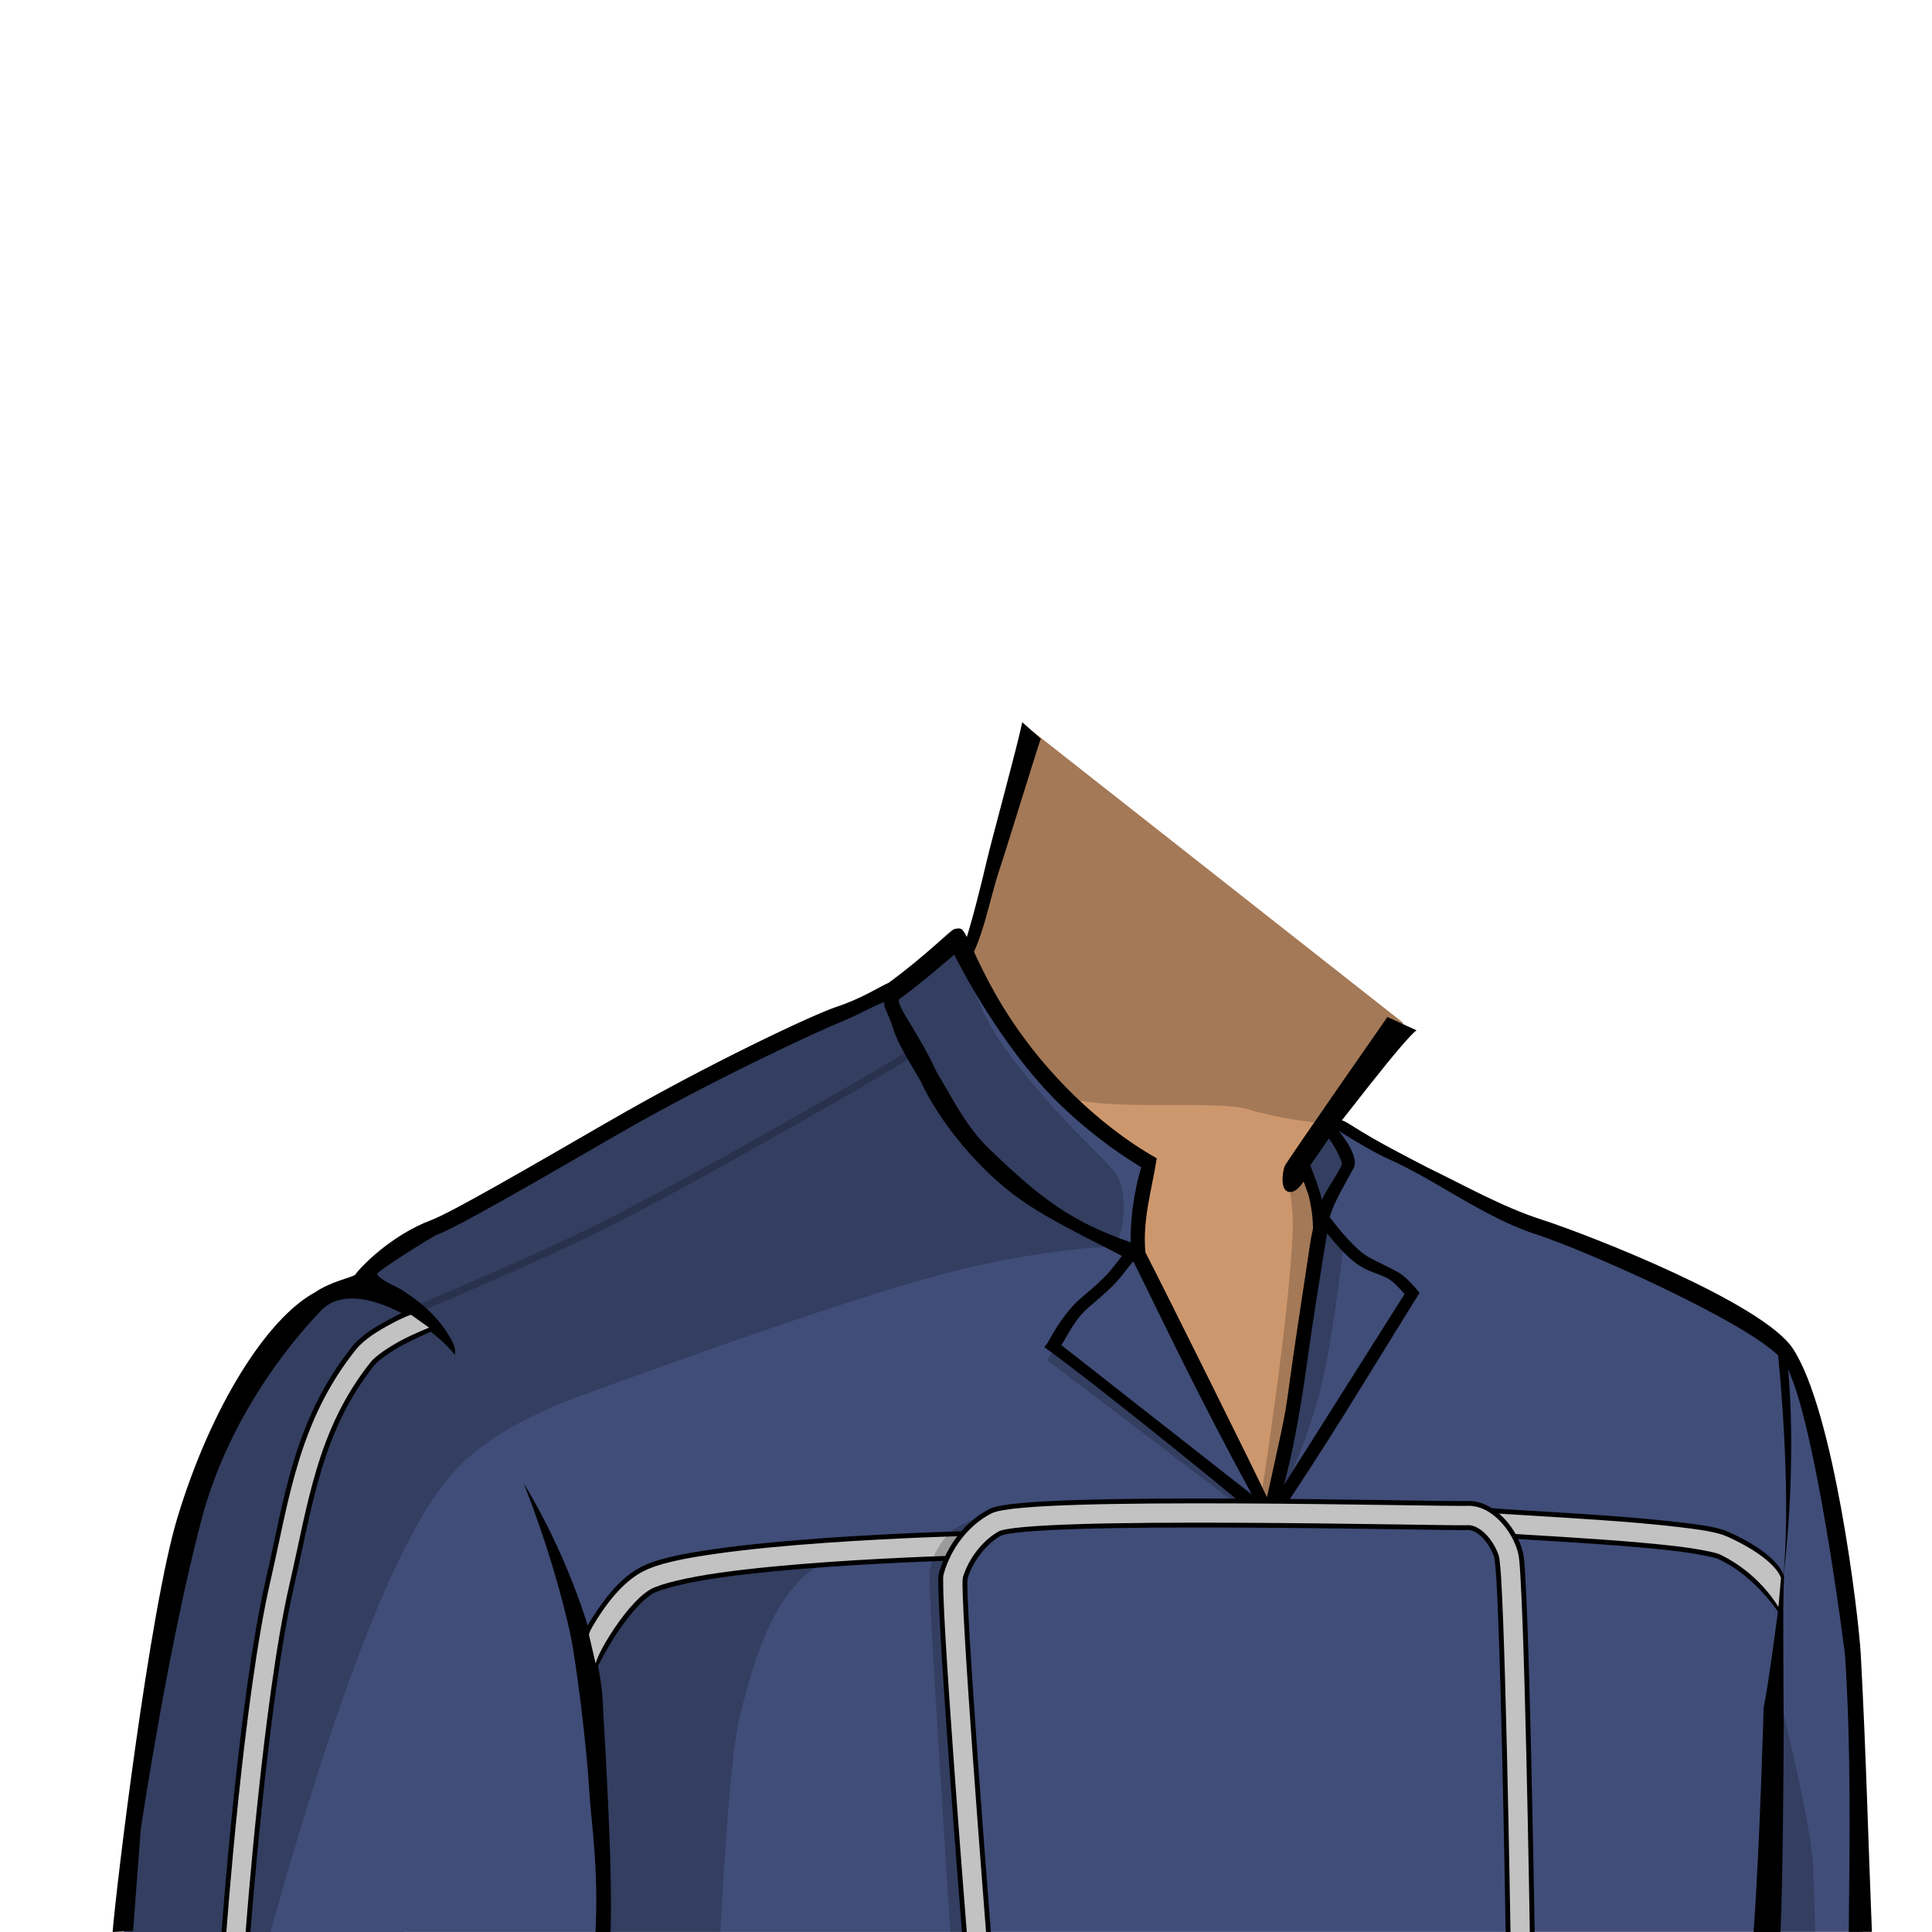
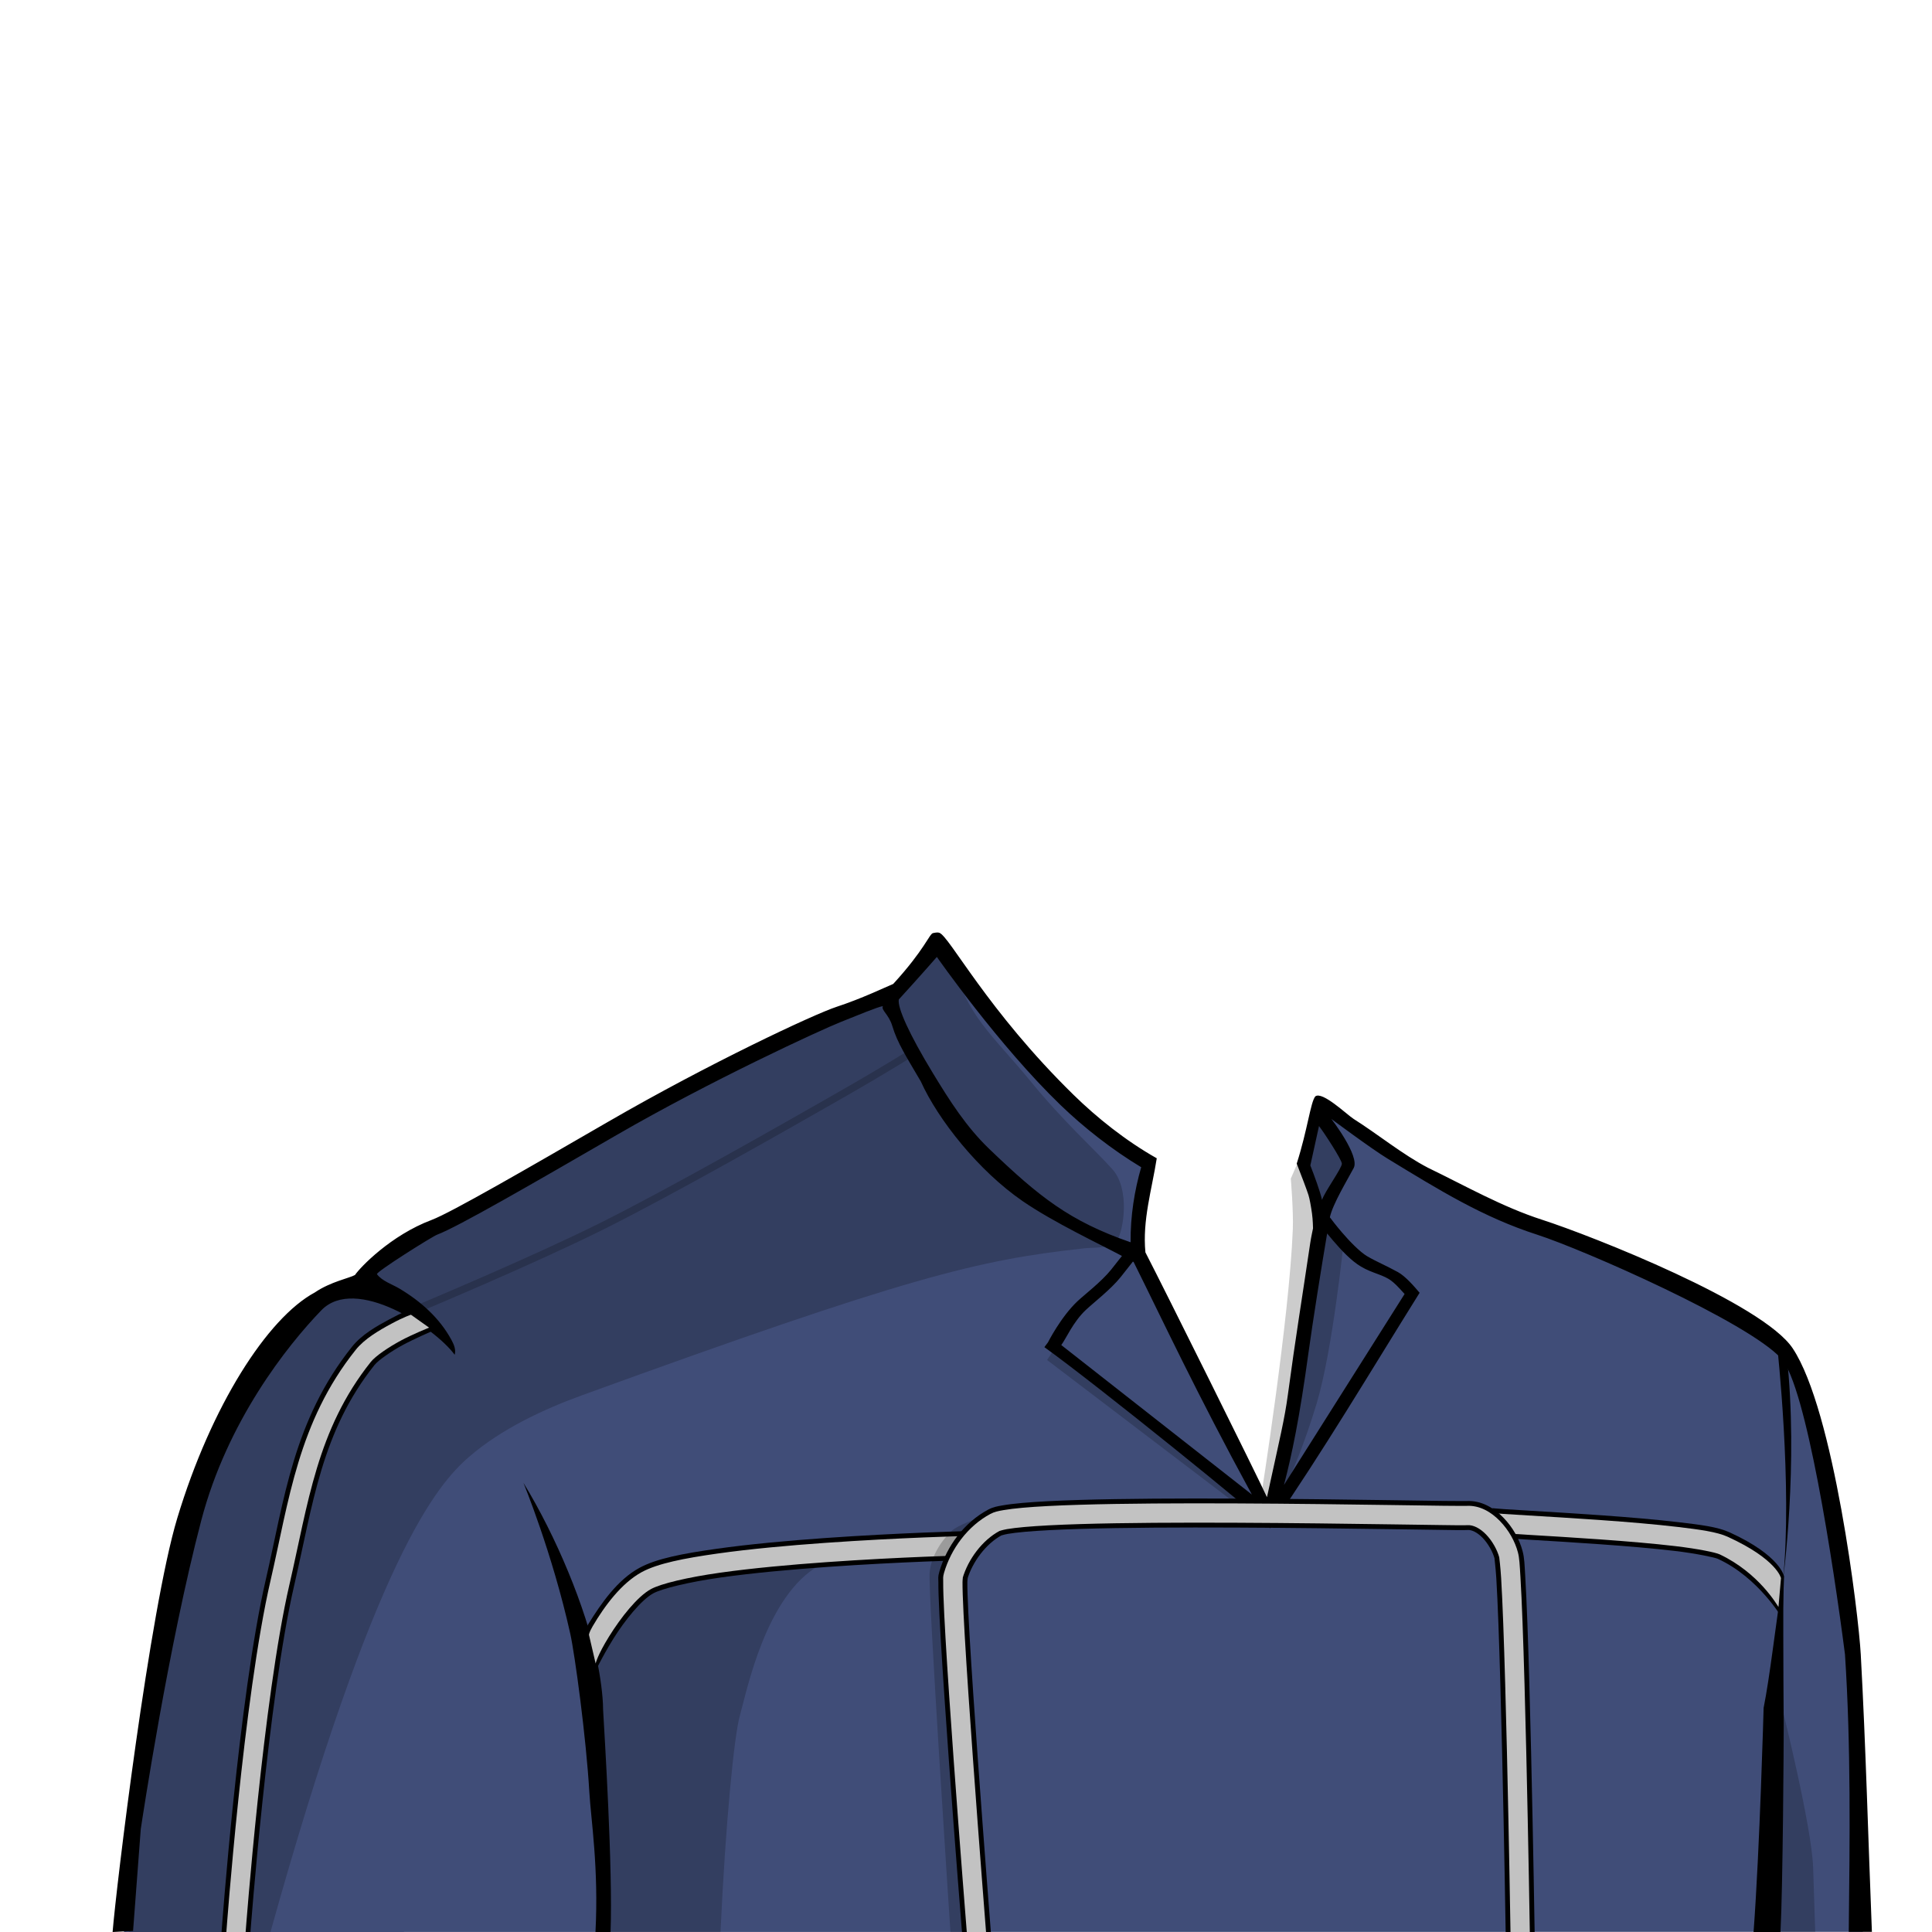
<svg xmlns="http://www.w3.org/2000/svg" version="1.1" id="svg171226" width="400" height="400" viewBox="0 0 400 400" xml:space="preserve">
  <defs id="defs171230" />
-   <g id="layer1" style="display:inline">
+   <g id="layer1" style="display:none">
    <path d="m 213.633,151.294 -13.549,47.147 c 0,0 12.427,24.853 21.464,31.491 9.037,6.636 27.262,81.924 38.135,83.336 l 3.671,3.671 2.825,-2.824 4.631,-4.799 5.424,-65.083 -1.257,-9.598 15.554,-22.847 z" style="display:inline;fill:#cd976d;fill-opacity:1;fill-rule:nonzero;stroke:none;stroke-width:1.333" id="path171974" />
    <path d="m 200.083,198.441 c 0,0 12.867,21.571 17.836,27.064 4.969,5.493 32.696,1.831 40.543,4.185 6.339,1.901 13.099,2.665 15.471,2.891 l 16.597,-20.793 -76.897,-60.493 z" style="display:inline;opacity:0.2;fill:#000000;fill-opacity:1;fill-rule:nonzero;stroke:none;stroke-width:1.333" id="path171984" />
    <path d="m 211.645,149.528 c -1.011,4.997 -6.2,23.825 -7.369,28.788 -0.956,4.064 -1.957,8.119 -3.072,12.143 -0.516,1.859 -1.075,3.703 -1.633,5.549 -0.187,0.616 -0.955,1.863 -0.881,2.475 0.02,0.169 0.807,2.383 1.111,1.937 3.688,-5.387 5.037,-14.187 7.127,-20.381 1.491,-4.419 7.061,-22.687 8.552,-27.104 0,0 -3.833,-3.407 -3.833,-3.407" style="display:inline;fill:#000000;fill-opacity:1;fill-rule:nonzero;stroke:none;stroke-width:1.333" id="path171994" />
    <path d="m 293.276,213.319 c -2.837,2.044 -16.283,19.912 -18.592,22.531 -1.879,2.131 -4.417,10.851 -7.529,10.948 -2.104,0.065 -1.741,-3.725 -1.193,-5.332 0.263,-0.769 21.288,-30.909 21.288,-30.909 0,0 6.027,2.763 6.027,2.763" style="display:inline;fill:#000000;fill-opacity:1;fill-rule:nonzero;stroke:none;stroke-width:1.333" id="path171998" />
  </g>
  <g id="g171234" style="display:inline">
-     <path id="path171958" style="fill:#404d78;fill-opacity:1;fill-rule:nonzero;stroke:none;stroke-width:1.333" d="m 197.838,194.625 c -3.45,2.898 -10.72,8.578 -13.846,10.531 l -8.863,3.972 -41.154,19.717 -39.067,21.83 -11.855,6.043 -6.742,6.277 -9.459,6.824 C 55.017,282.271 47.656,295.124 41.881,310.732 l -15.188,70.924 c 0,0 0.759,0.388 1.27,0.65 L 25.664,400 385.689,399.967 384.68,369.105 383.811,342.533 c -1.525,-11.003 -6.345,-45 -8.674,-52.572 -2.789,-9.065 -4.292,-11.158 -12.445,-16.039 -8.155,-4.881 -35.089,-19.295 -45.549,-21.619 -10.461,-2.325 -26.222,-12.143 -36.531,-17.247 -1.766,-1.134 -4.82,-2.343 -5.81,-1.115 -2.177,2.868 -3.453,4.062 -4.976,8.061 l 2.749,11.77 -1.916,15.57 -3.113,23.832 -5.27,19.4 -26.586,-52.934 -0.121,-9.461 2.498,-9.359 c -2.771,-1.693 -12.061,-7.616 -16.518,-10.889 -9.039,-6.637 -21.467,-31.49 -21.467,-31.49 -0.496,-1.461 -1.314,-2.621 -2.244,-3.816 z m 32.566,62.955 c 3.152,1.548 4.781,2.021 4.781,2.021 l 0.627,2.537 -0.703,-1.756 c 0,0 -1.977,-1.153 -4.705,-2.803 z" />
+     <path id="path171958" style="fill:#404d78;fill-opacity:1;fill-rule:nonzero;stroke:none;stroke-width:1.333" d="m 195.083,195.224 c -3.45,2.898 -14.222,12.111 -11.091,9.932 l -8.863,3.972 -41.154,19.717 -39.067,21.83 -11.855,6.043 -6.742,6.277 -9.459,6.824 C 55.017,282.271 47.656,295.124 41.881,310.732 l -15.188,70.924 c 0,0 0.759,0.388 1.27,0.65 L 25.664,400 385.689,399.967 384.68,369.105 383.811,342.533 c -1.525,-11.003 -6.345,-45 -8.674,-52.572 -2.789,-9.065 -4.292,-11.158 -12.445,-16.039 -8.155,-4.881 -35.089,-19.295 -45.549,-21.619 -10.461,-2.325 -26.222,-12.143 -36.531,-17.247 -1.766,-1.134 -6.45,-6.325 -7.441,-5.097 -2.177,2.868 -1.822,8.044 -3.345,12.043 l 2.749,11.77 -1.916,15.57 -3.113,23.832 -5.27,19.4 c -7.03,-18.294 -21.582,-37.169 -26.168,-53.624 -1.793,-6.431 1.403,-12.741 1.96,-18.129 -2.771,-1.693 -12.061,-7.616 -16.518,-10.889 -9.039,-6.637 -23.862,-30.293 -23.862,-30.293 -0.496,-1.461 -1.674,-3.22 -2.603,-4.415 z" />
    <path d="m 367.954,278.712 c 0,0 3.189,29.085 1.204,48.353 0,0 3.241,-23.912 0.764,-46.481 z" style="fill:#000000;fill-opacity:1;fill-rule:nonzero;stroke:none;stroke-width:1.333" id="path172006" />
-     <path id="path172010" style="fill:#000000;fill-opacity:1;fill-rule:nonzero;stroke:none;stroke-width:1.333" d="m 198.896,192.283 c -0.273,-0.084 -0.556,-0.093 -1.303,0.068 -0.747,0.161 -5.698,5.339 -13.605,11.125 -1.683,0.7 -5.616,3.282 -10.744,4.961 -4.771,1.562 -26.504,11.763 -47.209,23.741 -16.791,9.712 -32.651,18.886 -36.656,20.389 -8.445,3.167 -14.804,9.809 -15.879,11.402 -1.077,0.637 -5.048,1.384 -8.318,3.619 -9.856,5.313 -21.475,23.527 -28.479,46.727 C 30.984,333.259 24.036,390.946 23.314,400 l 4.236,-0.215 1.594,-21.092 c 0.365,-2.421 5.764,-38.151 12.531,-63.924 5.387,-20.517 17.764,-36.146 24.85,-43.482 7.085,-7.337 23.557,3.639 27.609,9.201 0.307,-1.035 -0.155,-2.13 -0.67,-3.078 -2.468,-4.544 -6.364,-7.996 -10.762,-10.621 -1.479,-0.881 -3.62,-1.568 -4.656,-2.98 -0.307,-0.42 11.427,-7.801 12.475,-8.193 4.259,-1.597 19.499,-10.413 37.143,-20.619 19.567,-11.317 42.157,-21.71 46.42,-23.412 3.251,-1.298 8.097,-3.992 9.066,-4.105 -0.425,0.848 0.853,2.467 1.6,4.963 1.055,3.527 2.927,6.375 5.9,11.467 3.573,7.921 11.965,18.507 21.09,24.779 6.4,4.399 15.928,8.877 20.549,11.342 -0.633,0.811 -1.367,1.749 -2.236,2.832 -2.021,2.518 -5.643,5.289 -6.957,6.529 -3.491,3.291 -6.131,8.542 -6.131,8.542 l -0.736,0.979 c 10.978,7.897 44.832,35.272 46.744,37.498 11.32,-16.504 20.337,-31.763 30.942,-48.752 -1.089,-1.288 -2.907,-3.413 -4.498,-4.287 -2.448,-1.345 -4.557,-2.216 -6.362,-3.281 -1.468,-0.866 -3.599,-3.039 -5.24,-4.961 -1.268,-1.485 -2.088,-2.572 -2.482,-3.102 0.582,-2.731 3.65,-7.775 4.939,-10.213 1.3,-2.493 -3.086,-7.662 -3.086,-7.662 0,0 6.524,4.125 10.012,5.676 10.635,4.731 19.858,12.189 31.094,15.814 9.488,3.06 43.609,18.043 50.502,25.631 5.132,5.649 10.782,42.522 13.191,61.262 1.251,19.082 0.988,38.267 0.781,57.434 h 4.791 c -0.768,-19.144 -1.263,-38.462 -2.305,-57.434 -0.455,-8.289 -5.565,-50.572 -14.096,-63.381 -6.214,-9.33 -41.549,-23.283 -51.865,-26.611 -8.256,-2.663 -15.869,-7.013 -23.65,-10.775 -5.245,-2.731 -10.498,-5.397 -15.494,-8.564 -1.403,-0.875 -3.238,-2.186 -4.699,-1.049 -0.992,1.196 -2.265,2.478 -6.975,8.76 1.157,2.954 2.016,5.245 2.428,6.5 0.237,0.723 0.533,2.387 0.729,3.781 0.196,1.394 0.217,3.119 0.217,3.119 -0.1,0.557 -0.385,1.744 -0.586,3.098 -1.657,11.186 -3.095,19.968 -4.609,31.271 -0.684,5.107 -1.604,8.789 -4.338,21.297 -1.994,-4.347 -21.064,-42.744 -25.168,-50.691 -0.644,-6.641 1.333,-13.007 2.348,-19.479 -6.415,-3.616 -12.393,-8.403 -17.237,-13.145 -17.887,-17.508 -21.293,-33.74 -23.359,-34.381 z m -1.336,5.359 c 0,0 9.185,18.782 22.064,31.193 4.731,4.559 10.548,9.152 16.651,12.826 -1.395,4.803 -2.24,10.093 -2.197,15.537 -12.596,-4.35 -18.932,-9.411 -29.24,-19.301 -4.84,-4.644 -7.579,-10.413 -10.943,-16 -3.816,-8.269 -8.141,-13.319 -7.801,-14.975 4.791,-3.425 11.467,-9.281 11.467,-9.281 z m 77.564,38.061 c 1.113,1.442 2.683,4.416 2.695,5.225 0.015,0.927 -3.577,5.834 -4.105,7.498 -0.429,-1.847 -1.561,-4.925 -2.424,-7.137 z m -0.354,19.672 c 0.348,0.431 0.729,0.893 1.141,1.375 1.711,2.004 3.816,4.277 5.873,5.49 2.427,1.432 4.634,1.655 6.308,2.961 0.65,0.507 1.101,0.91 2.714,2.707 l -24.975,39.537 c 1.652,-6.297 3.241,-13.951 5.068,-27.344 0.848,-6.213 2.775,-18.308 3.871,-24.727 z m -40.221,5.826 c 0.027,0.016 0.131,0.066 0.156,0.082 6.062,12.181 13.019,27.117 24.479,48.143 l -39.461,-30.951 c 0.953,-1.234 2.407,-4.74 5.086,-7.266 1.587,-1.496 5.15,-4.235 7.194,-6.781 0.991,-1.234 1.878,-2.366 2.547,-3.227 z M 108.375,307.012 c 0,0 5.944,14.395 9.689,31.213 0.952,4.276 3.291,21.482 3.953,32.795 0.34,5.801 1.955,15.71 1.27,28.98 h 3.123 c 0.49,-13.112 -1.265,-40.959 -1.547,-46.076 -0.01,-2.899 -0.612,-7.048 -1.217,-9.883 -2.423,-11.362 -8.483,-25.921 -15.271,-37.029 z m 260.839,19.088 c -1.745,11.425 -2.743,20.795 -4.076,27.51 0,0 -0.791,29.059 -2.08,46.391 h 5.574 c 0.484,-9.216 0.68,-39.263 0.666,-42.791 -0.017,-4.165 -0.11,-10.894 -0.085,-31.11 z" />
-     <path id="path172060" style="opacity:0.2;fill:#000000;fill-opacity:1;fill-rule:nonzero;stroke:none;stroke-width:1.333" d="m 197.838,194.627 -13.819,10.952 c 5.5,-3.712 -9.368,3.909 -9.368,3.909 l -41.154,18.639 -38.588,22.549 -11.855,6.045 -6.742,6.275 -9.459,6.824 -8.59,6.699 L 39.875,314.203 c -6.38,25.808 -10.963,50.658 -13.391,77.783 L 26.678,400 H 56 c 21.625,-77.549 34.366,-92.522 41.105,-98.367 6.739,-5.845 15.613,-9.927 23.285,-12.717 67.723,-24.627 82.206,-28.041 103.582,-30.406 1.927,-0.338 6.098,0.156 7.301,-1.68 1.308,-1.997 2.779,-10.576 -0.98,-14.77 -3.624,-4.043 -10.091,-9.813 -16.93,-18.197 -7.598,-9.315 -11.194,-14.756 -13.279,-25.422 z" />
+     <path id="path172010" style="fill:#000000;fill-opacity:1;fill-rule:nonzero;stroke:none;stroke-width:1.333" d="m 194.465,193.122 c -0.273,-0.084 -0.556,-0.093 -1.303,0.068 -0.747,0.161 -1.739,3.438 -8.23,10.523 -1.683,0.7 -6.561,3.046 -11.689,4.725 -4.771,1.562 -26.504,11.763 -47.209,23.741 -16.791,9.712 -32.651,18.886 -36.656,20.389 -8.445,3.167 -14.804,9.809 -15.879,11.402 -1.077,0.637 -5.048,1.384 -8.318,3.619 -9.856,5.313 -21.475,23.527 -28.479,46.727 C 30.984,333.259 24.036,390.946 23.314,400 l 4.236,-0.215 1.594,-21.092 c 0.365,-2.421 5.764,-38.151 12.531,-63.924 5.387,-20.517 17.764,-36.146 24.85,-43.482 7.085,-7.337 23.557,3.639 27.609,9.201 0.307,-1.035 -0.155,-2.13 -0.67,-3.078 -2.468,-4.544 -6.364,-7.996 -10.762,-10.621 -1.479,-0.881 -3.62,-1.568 -4.656,-2.98 -0.307,-0.42 11.427,-7.801 12.475,-8.193 4.259,-1.597 19.499,-10.413 37.143,-20.619 19.567,-11.317 42.157,-21.71 46.42,-23.412 3.251,-1.298 7.743,-3.165 8.712,-3.279 -0.425,0.848 1.207,1.641 1.954,4.136 1.055,3.527 2.927,6.375 5.9,11.467 3.573,7.921 11.965,18.507 21.09,24.779 6.4,4.399 15.928,8.877 20.549,11.342 -0.633,0.811 -1.367,1.749 -2.236,2.832 -2.021,2.518 -5.643,5.289 -6.957,6.529 -3.491,3.291 -6.131,8.542 -6.131,8.542 l -0.736,0.979 c 10.978,7.897 44.832,35.272 46.744,37.498 11.32,-16.504 20.337,-31.763 30.942,-48.752 -1.089,-1.288 -2.907,-3.413 -4.498,-4.287 -2.448,-1.345 -4.557,-2.216 -6.362,-3.281 -1.468,-0.866 -3.599,-3.039 -5.24,-4.961 -1.268,-1.485 -2.088,-2.572 -2.482,-3.102 0.582,-2.731 3.65,-7.775 4.939,-10.213 1.3,-2.493 -4.621,-10.141 -4.621,-10.141 0,0 8.287,6.168 11.547,8.155 10.932,6.666 19.858,12.189 31.094,15.814 9.488,3.06 43.609,18.043 50.502,25.631 5.132,5.649 10.782,42.522 13.191,61.262 1.251,19.082 0.988,38.267 0.781,57.434 h 4.791 c -0.768,-19.144 -1.263,-38.462 -2.305,-57.434 -0.455,-8.289 -5.565,-50.572 -14.096,-63.381 -6.214,-9.33 -41.549,-23.283 -51.865,-26.611 -8.256,-2.663 -15.869,-7.013 -23.65,-10.775 -5.245,-2.731 -10.375,-6.94 -15.376,-10.099 -1.397,-0.883 -6.485,-5.81 -7.946,-4.673 -0.992,1.196 -1.591,6.858 -3.846,13.918 1.157,2.954 2.016,5.245 2.428,6.5 0.237,0.723 0.533,2.387 0.729,3.781 0.196,1.394 0.217,3.119 0.217,3.119 -0.1,0.557 -0.385,1.744 -0.586,3.098 -1.657,11.186 -3.095,19.968 -4.609,31.271 -0.684,5.107 -1.604,8.789 -4.338,21.297 -1.994,-4.347 -21.064,-42.744 -25.168,-50.691 -0.644,-6.641 1.333,-13.007 2.348,-19.479 -6.415,-3.616 -12.393,-8.403 -17.237,-13.145 -17.887,-17.508 -25.724,-32.901 -27.79,-33.543 z m -0.498,5 c 0,0 12.778,18.303 25.657,30.714 4.731,4.559 10.548,9.152 16.651,12.826 -1.395,4.803 -2.24,10.093 -2.197,15.537 -12.596,-4.35 -18.932,-9.411 -29.24,-19.301 -4.84,-4.644 -8.261,-10.075 -11.652,-15.646 -4.97,-8.167 -7.432,-13.673 -7.092,-15.329 4.318,-4.724 7.874,-8.802 7.874,-8.802 z m 79.118,35.013 c 1.113,1.442 4.722,6.984 4.735,7.793 0.015,0.927 -3.577,5.834 -4.105,7.498 -0.429,-1.847 -1.561,-4.925 -2.424,-7.137 z m 1.686,22.24 c 0.348,0.431 0.729,0.893 1.141,1.375 1.711,2.004 3.816,4.277 5.873,5.49 2.427,1.432 4.634,1.655 6.308,2.961 0.65,0.507 1.101,0.91 2.714,2.707 l -24.975,39.537 c 1.652,-6.297 3.241,-13.951 5.068,-27.344 0.848,-6.213 2.775,-18.308 3.871,-24.727 z m -40.221,5.826 c 0.027,0.016 0.131,0.066 0.156,0.082 6.062,12.181 13.019,27.117 24.479,48.143 l -39.461,-30.951 c 0.953,-1.234 2.407,-4.74 5.086,-7.266 1.587,-1.496 5.15,-4.235 7.194,-6.781 0.991,-1.234 1.878,-2.366 2.547,-3.227 z M 108.375,307.012 c 0,0 5.944,14.395 9.689,31.213 0.952,4.276 3.291,21.482 3.953,32.795 0.34,5.801 1.955,15.71 1.27,28.98 h 3.123 c 0.49,-13.112 -1.265,-40.959 -1.547,-46.076 -0.01,-2.899 -0.612,-7.048 -1.217,-9.883 -2.423,-11.362 -8.483,-25.921 -15.271,-37.029 z m 260.839,19.088 c -1.745,11.425 -2.743,20.795 -4.076,27.51 0,0 -0.791,29.059 -2.08,46.391 h 5.574 c 0.484,-9.216 0.68,-39.263 0.666,-42.791 -0.017,-4.165 -0.11,-10.894 -0.085,-31.11 z" />
+     <path id="path172060" style="opacity:0.2;fill:#000000;fill-opacity:1;fill-rule:nonzero;stroke:none;stroke-width:1.333" d="m 193.407,195.106 c -3.129,3.491 -6.259,6.982 -9.388,10.473 -3.119,1.6 -9.368,3.909 -9.368,3.909 l -41.154,18.639 -38.588,22.549 -11.855,6.045 -6.742,6.275 -9.459,6.824 -8.59,6.699 L 39.875,314.203 c -6.38,25.808 -10.963,50.658 -13.391,77.783 L 26.678,400 H 56 c 21.625,-77.549 34.366,-92.522 41.105,-98.367 6.739,-5.845 15.613,-9.927 23.285,-12.717 67.723,-24.627 82.206,-28.041 103.582,-30.406 1.927,-0.338 6.098,0.156 7.301,-1.68 1.308,-1.997 2.779,-10.576 -0.98,-14.77 -3.624,-4.043 -10.091,-9.813 -16.93,-18.197 -7.598,-9.315 -13.709,-13.917 -15.794,-24.584 z" />
    <path d="m 169.74,324.029 c -9.716,-1.347 -23.816,-0.321 -34.329,3.826 -6.029,2.378 -9.916,8.952 -12.689,12.155 l 1.212,11.998 c 0,0 -0.355,24.655 1.526,47.992 h 23.714 c 1.04,-22.693 2.842,-40.695 3.994,-44.757 1.455,-5.129 5.371,-25.012 16.571,-31.214 z" style="opacity:0.2;fill:#000000;fill-opacity:1;fill-rule:nonzero;stroke:none;stroke-width:1.333" id="path172192" />
    <path style="opacity:0.2;fill:#000000;fill-opacity:1;stroke:none;stroke-width:0.912px;stroke-linecap:butt;stroke-linejoin:miter;stroke-opacity:1" d="m 368.954,353.548 c 0,0 6.169,24.649 6.438,33.172 0.269,8.523 0.429,13.28 0.429,13.28 H 366.379 Z" id="path2" />
    <path style="color:#000000;fill:#000000;-inkscape-stroke:none" d="m 85.539,270.77 c 0,0 -2.29,0.966 -4.949,2.396 -2.659,1.43 -5.697,3.142 -7.725,5.682 C 60.732,294.05 58.842,310.548 55.041,326.988 49.379,351.481 45.871,400 45.871,400 h 5.982 c 0,0 3.643,-48.347 9.033,-71.66 3.895,-16.846 5.67,-31.97 16.668,-45.75 0.778,-0.974 3.489,-2.857 5.877,-4.141 2.388,-1.284 5.966,-2.83 5.966,-2.83 z" id="path5" />
    <path style="color:#000000;fill:#c2c2c2;-inkscape-stroke:none" d="m 85.081,272.2 c 0,0 -1.404,0.442 -4.018,1.847 -2.614,1.406 -5.597,3.145 -7.416,5.424 C 61.703,294.436 59.832,310.707 56.016,327.215 50.399,351.511 46.867,400 46.867,400 h 3.99 c 0,0 3.62,-48.375 9.055,-71.885 3.879,-16.778 5.674,-32.131 16.861,-46.148 0.986,-1.235 3.75,-3.09 6.184,-4.398 2.433,-1.308 5.882,-2.701 5.882,-2.701 z" id="path6" />
    <path style="color:#000000;fill:#000000;-inkscape-stroke:none" d="m 308.996,312.25 -0.986,5.918 c 0.783,0.13 1.56,0.169 2.941,0.262 1.381,0.093 3.181,0.203 5.275,0.328 4.189,0.251 9.552,0.569 15.01,0.959 5.457,0.39 11.011,0.854 15.529,1.389 4.519,0.534 8.327,1.374 8.873,1.623 8.489,3.879 13.406,12.385 13.406,12.385 l 0.329,-8.733 c 0,0 -0.696,-4.291 -11.241,-9.109 -2.549,-1.165 -5.978,-1.571 -10.662,-2.125 -4.685,-0.554 -10.301,-1.022 -15.807,-1.416 -5.505,-0.394 -10.895,-0.712 -15.08,-0.963 -2.093,-0.125 -3.885,-0.234 -5.229,-0.324 -1.343,-0.091 -2.423,-0.204 -2.359,-0.193 z M 200.166,317 c 0,0 -13.97,0.348 -29.312,1.432 -7.671,0.542 -15.689,1.266 -22.537,2.236 -6.848,0.97 -12.329,1.98 -15.93,3.941 -4.533,2.47 -7.892,7.316 -10.523,11.551 -2.631,4.235 -1.64,4.249 -1.64,4.249 l 2.741,6.234 c 0,0 1.582,-3.43 3.996,-7.316 2.414,-3.886 5.847,-8.112 8.297,-9.447 1.778,-0.969 7.287,-2.332 13.9,-3.27 6.614,-0.937 14.529,-1.657 22.117,-2.193 C 186.452,323.344 200.314,323 200.314,323 Z" id="path10" />
    <path style="color:#000000;fill:#c2c2c2;-inkscape-stroke:none" d="m 308.832,313.236 -0.658,3.945 c 0.641,0.107 1.471,0.157 2.846,0.25 1.375,0.093 3.172,0.203 5.266,0.328 4.188,0.251 9.558,0.568 15.023,0.959 5.465,0.391 11.03,0.855 15.576,1.393 4.546,0.538 8.296,1.292 9.17,1.707 8.113,3.856 11.858,10.473 12.158,10.892 l 0.52,-5.982 c 0,0 -0.813,-3.886 -11.015,-8.547 -2.215,-1.012 -5.706,-1.492 -10.363,-2.043 -4.657,-0.551 -10.262,-1.017 -15.76,-1.41 -5.497,-0.393 -10.884,-0.712 -15.07,-0.963 -2.093,-0.125 -3.887,-0.233 -5.236,-0.324 -1.35,-0.091 -2.378,-0.192 -2.455,-0.205 z M 200.189,318 c 0,0 -13.951,0.348 -29.266,1.43 -7.658,0.541 -15.658,1.264 -22.467,2.229 -6.809,0.965 -12.295,2.034 -15.592,3.83 -4.186,2.281 -7.666,6.957 -10.152,11.199 -0.798,1.363 -0.774,1.787 -0.774,1.787 l 1.383,5.937 c 0,0 0.338,-1.668 2.789,-5.612 2.45,-3.944 5.871,-8.275 8.668,-9.799 2.082,-1.134 7.586,-2.438 14.238,-3.381 6.653,-0.943 14.585,-1.664 22.188,-2.201 C 186.41,322.344 200.289,322 200.289,322 Z" id="path12" />
    <path style="color:#000000;fill:#000000;-inkscape-stroke:none" d="m 256.01,310.268 c -11.613,-0.051 -23.326,8e-5 -32.59,0.283 -4.632,0.142 -8.648,0.338 -11.779,0.619 -1.566,0.14 -2.907,0.301 -4.039,0.498 -1.132,0.197 -1.975,0.331 -3.031,0.896 -4.981,2.669 -8.565,7.573 -10.086,12.828 -0.339,1.17 -0.199,1.372 -0.205,2.123 -0.006,0.751 0.012,1.692 0.049,2.824 0.074,2.265 0.226,5.288 0.432,8.828 0.411,7.081 1.037,16.218 1.689,25.264 C 197.754,382.522 199.166,400 199.166,400 h 5.98 c 0,0 -1.41,-17.939 -2.713,-36 -0.651,-9.031 -1.276,-18.153 -1.684,-25.18 -0.204,-3.513 -0.353,-6.506 -0.424,-8.678 -0.036,-1.086 -0.052,-1.969 -0.047,-2.578 0.005,-0.609 0.199,-1.304 -0.033,-0.502 1.072,-3.704 3.918,-7.473 7.158,-9.209 -0.245,0.131 0.36,-0.124 1.229,-0.275 0.869,-0.152 2.08,-0.301 3.543,-0.432 2.925,-0.262 6.862,-0.46 11.428,-0.6 9.131,-0.279 20.801,-0.33 32.379,-0.279 11.578,0.051 23.07,0.203 31.883,0.33 4.406,0.063 8.141,0.12 10.891,0.154 2.749,0.035 4.156,0.076 5.141,0.016 0.766,-0.047 1.924,0.45 3.072,1.637 1.148,1.187 2.115,2.95 2.467,4.279 -0.08,-0.302 0.214,1.696 0.361,4.107 0.147,2.412 0.293,5.648 0.434,9.404 0.281,7.513 0.543,17.118 0.766,26.58 0.445,18.924 0.734,37.225 0.734,37.225 h 6 c 0,0 -0.291,-18.412 -0.736,-37.365 -0.223,-9.477 -0.484,-19.099 -0.768,-26.664 -0.142,-3.783 -0.287,-7.049 -0.439,-9.545 -0.152,-2.496 -0.163,-3.808 -0.551,-5.275 -0.659,-2.493 -2.031,-4.926 -3.955,-6.916 -1.924,-1.99 -4.574,-3.653 -7.754,-3.457 0.127,-0.008 -1.961,0.009 -4.695,-0.025 -2.735,-0.034 -6.472,-0.091 -10.881,-0.154 -8.819,-0.127 -20.328,-0.279 -31.941,-0.33 z" id="path8" />
    <path style="color:#000000;fill:#c2c2c2;-inkscape-stroke:none" d="m 256.004,311.268 c -11.607,-0.051 -23.313,-0.001 -32.555,0.281 -4.621,0.141 -8.621,0.34 -11.719,0.617 -1.549,0.139 -2.869,0.297 -3.957,0.486 -1.088,0.19 -1.891,0.345 -2.73,0.795 -4.691,2.514 -8.153,7.228 -9.6,12.225 -0.243,0.841 -0.158,1.124 -0.164,1.852 -0.006,0.728 0.012,1.659 0.049,2.783 0.074,2.249 0.225,5.267 0.43,8.803 0.41,7.072 1.037,16.207 1.689,25.25 C 198.752,382.445 200.162,400 200.162,400 h 3.986 c 0,0 -1.41,-17.862 -2.713,-35.928 -0.652,-9.033 -1.275,-18.157 -1.684,-25.193 -0.204,-3.518 -0.354,-6.516 -0.426,-8.703 -0.036,-1.093 -0.052,-1.986 -0.047,-2.619 0.005,-0.633 0.145,-1.247 0.008,-0.773 1.147,-3.963 4.114,-7.919 7.645,-9.811 -0.028,0.015 0.617,-0.22 1.529,-0.379 0.913,-0.159 2.147,-0.311 3.627,-0.443 2.96,-0.265 6.908,-0.464 11.484,-0.604 9.153,-0.28 20.83,-0.33 32.414,-0.279 11.584,0.051 23.079,0.203 31.893,0.33 4.407,0.063 8.144,0.12 10.891,0.154 2.747,0.035 4.267,0.067 5.066,0.018 1.168,-0.072 2.574,0.619 3.852,1.939 1.277,1.321 2.312,3.195 2.715,4.719 -0.002,-0.007 0.245,1.877 0.393,4.303 0.148,2.426 0.295,5.667 0.436,9.428 0.282,7.521 0.543,17.129 0.766,26.594 C 312.441,381.681 312.731,400 312.731,400 h 4 c 0,0 -0.291,-18.393 -0.736,-37.342 -0.223,-9.474 -0.483,-19.094 -0.766,-26.65 -0.141,-3.778 -0.288,-7.038 -0.439,-9.52 -0.151,-2.482 -0.21,-3.912 -0.52,-5.084 -0.608,-2.299 -1.912,-4.618 -3.707,-6.475 -1.795,-1.856 -4.195,-3.326 -6.973,-3.154 -0.059,0.004 -2.032,0.011 -4.77,-0.023 -2.737,-0.034 -6.476,-0.091 -10.885,-0.154 -8.818,-0.127 -20.324,-0.279 -31.932,-0.33 z" id="path11" />
    <path style="fill:#000000;stroke:none;stroke-width:1px;stroke-linecap:butt;stroke-linejoin:miter;stroke-opacity:1;fill-opacity:0.2" d="m 218.229,279.371 -1.44,2.202 37.854,28.792 3.387,0.085 z" id="path15" />
    <path style="fill:#000000;fill-opacity:0.2;stroke:none;stroke-width:1px;stroke-linecap:butt;stroke-linejoin:miter;stroke-opacity:1" d="m 202.478,314.345 c 0,0 -4.157,1.396 -5.426,2.59 -2.312,2.177 -4.278,5.426 -4.573,8.588 C 192.1,329.602 196.782,400 196.782,400 h 2.732 l -4.742,-74.138 2.964,-6.859 1.778,-1.948 z" id="path16" />
-     <path id="path14" style="display:inline;fill:#000000;fill-opacity:0.2;stroke:none;stroke-width:1px;stroke-linecap:butt;stroke-linejoin:miter;stroke-opacity:1" d="m 275.689,233.174 -8.982,10.299 c 0,0 1.102,7.26 0.957,11.018 -0.711,18.487 -6.586,55.449 -6.586,55.449 l 3.833,0.361 c 2.444,-4.729 5.239,-11.603 7.684,-19.719 3.326,-11.041 5.609,-33.575 5.609,-33.575 l -4.671,-4.218 0.359,-2.01 5.389,-9.701 z m -4.932,35.143 -1.537,13.84 -3.601,19.733 z" />
+     <path id="path14" style="display:inline;fill:#000000;fill-opacity:0.2;stroke:none;stroke-width:1px;stroke-linecap:butt;stroke-linejoin:miter;stroke-opacity:1" d="m 272.636,231.617 -5.39,12.395 c 0,0 0.563,6.721 0.418,10.479 -0.711,18.487 -6.586,55.449 -6.586,55.449 l 3.833,0.361 c 2.444,-4.729 5.239,-11.603 7.684,-19.719 3.326,-11.041 5.609,-33.575 5.609,-33.575 l -4.671,-4.218 0.359,-2.01 5.389,-9.701 z m -1.878,36.699 -1.537,13.84 -3.601,19.733 z" />
    <path style="color:#000000;fill:#000000;fill-opacity:0.2;-inkscape-stroke:none" d="m 188.336,217.334 c 0,0 -4.658,3.005 -15.295,9.08 -10.647,6.081 -34.44,19.645 -48.824,26.807 -14.381,7.16 -37.32,16.746 -37.32,16.746 l 0.578,1.385 c 0,0 22.938,-9.582 37.41,-16.787 14.47,-7.204 38.252,-20.766 48.9,-26.848 10.658,-6.087 15.363,-9.123 15.363,-9.123 z" id="path17" />
  </g>
-   <g id="layer2" style="display:none">
-     <path style="display:inline;fill:none;stroke:#000000;stroke-width:0.8;stroke-linecap:butt;stroke-linejoin:miter;stroke-dasharray:none;stroke-opacity:1" d="m 260.12,248.623 23.292,-42.735" id="path1746" />
-     <path style="color:#000000;display:inline;fill:#000000;fill-opacity:0.2;-inkscape-stroke:none" d="m 280.57,203.944 -23.462,43.159 1.79,0.838 23.124,-42.82 z" id="path1748" />
-   </g>
</svg>
